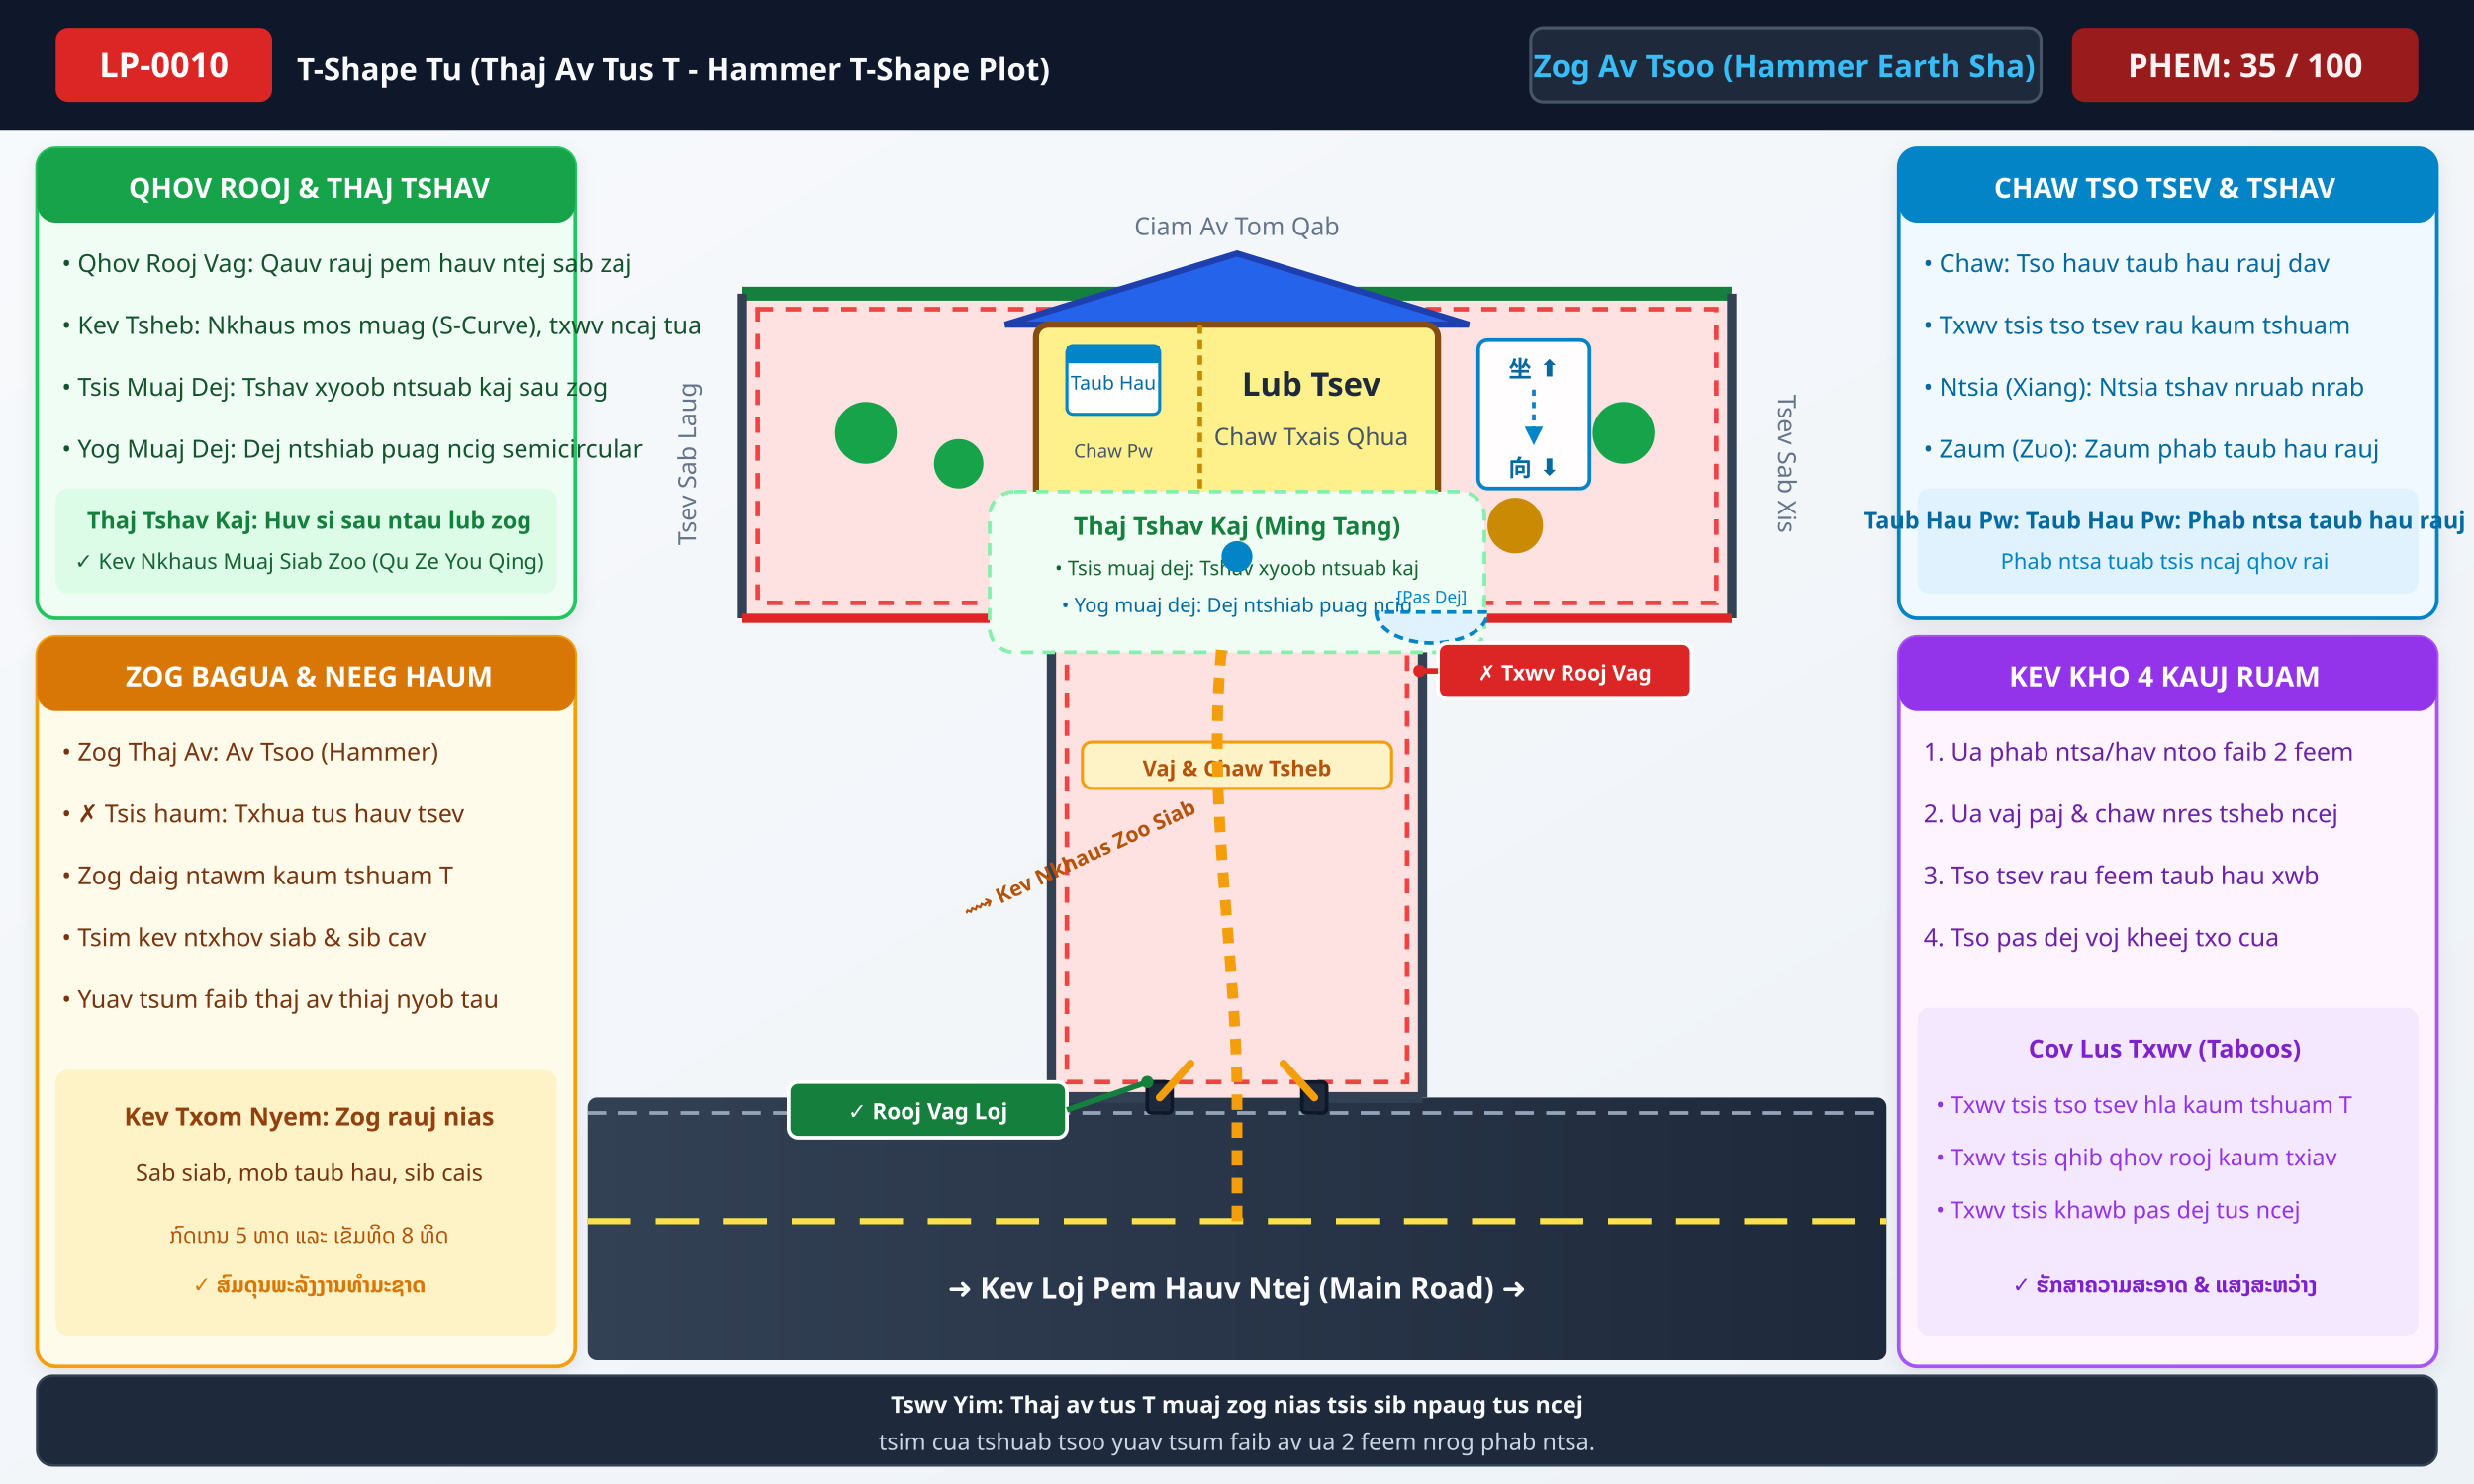
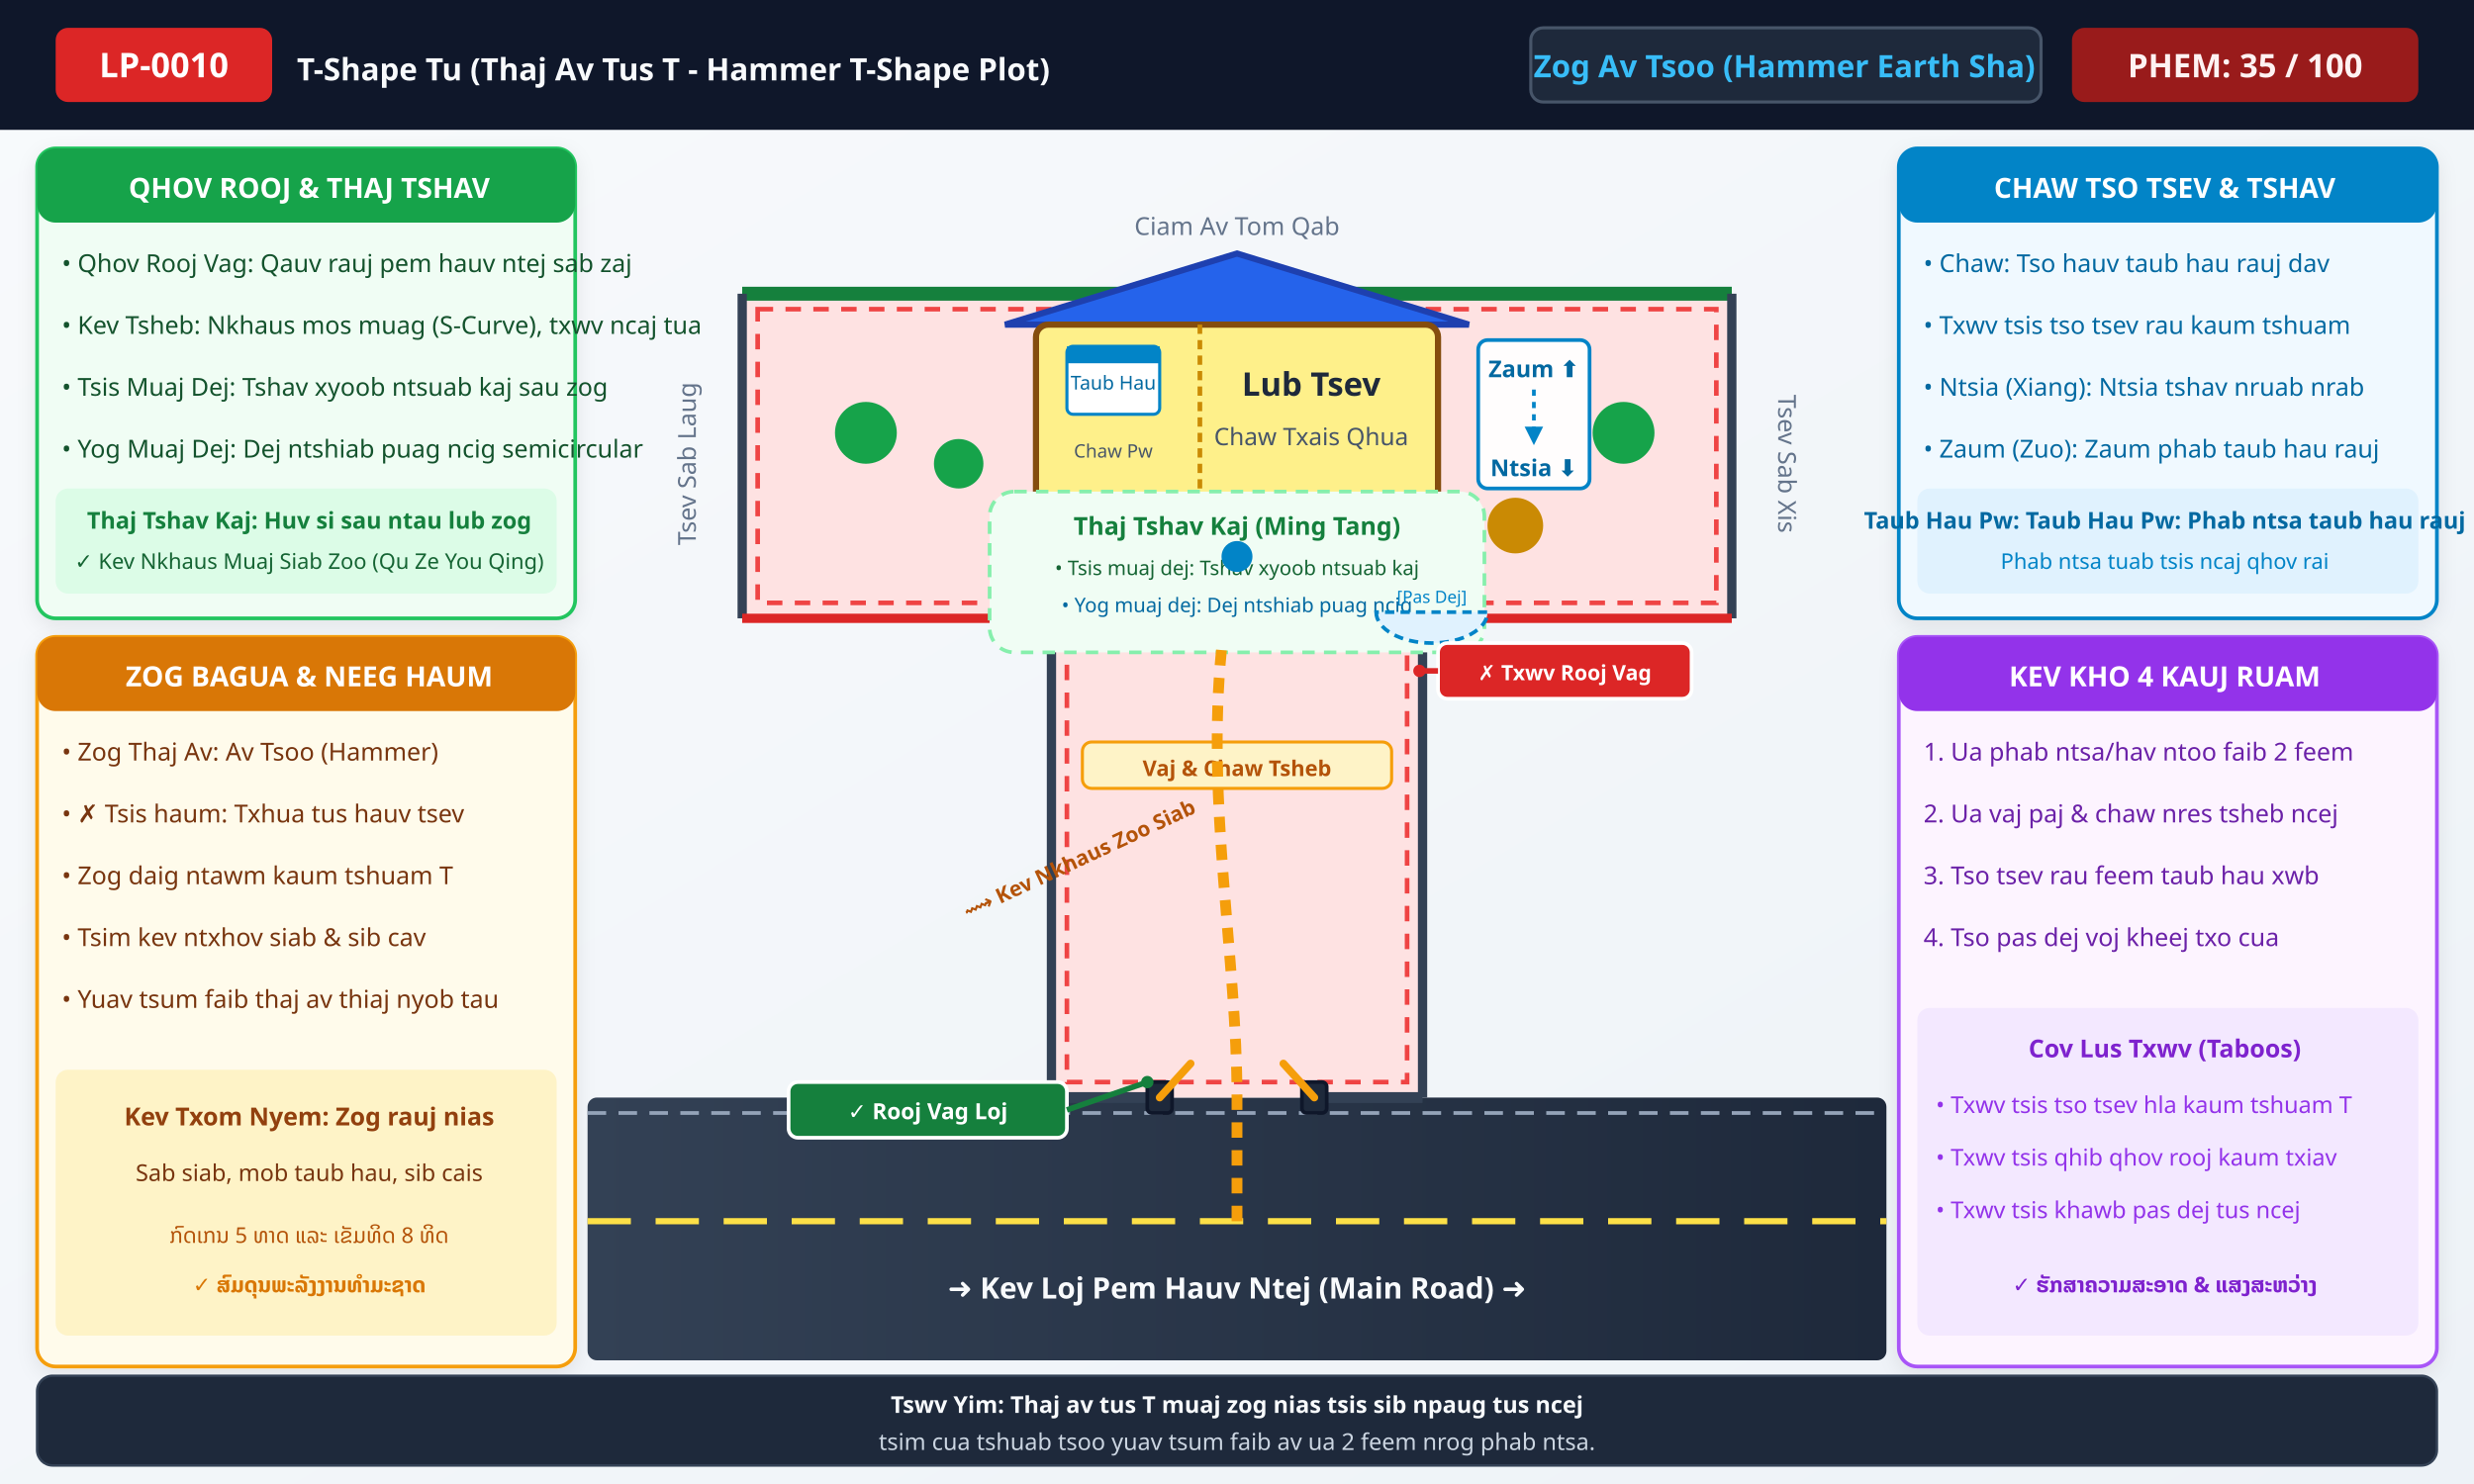
<svg xmlns="http://www.w3.org/2000/svg" viewBox="0 0 800 480" width="800" height="480">
  <defs>
    <linearGradient id="bgGrad" x1="0%" y1="0%" x2="100%" y2="100%">
      <stop offset="0%" stop-color="#F8FAFC" />
      <stop offset="100%" stop-color="#EDF2F7" />
    </linearGradient>
    <linearGradient id="roadGrad" x1="0%" y1="0%" x2="100%" y2="0%">
      <stop offset="0%" stop-color="#334155" />
      <stop offset="100%" stop-color="#1E293B" />
    </linearGradient>
    <filter id="shadow" x="-5%" y="-5%" width="110%" height="110%">
      <feDropShadow dx="0" dy="2" stdDeviation="3" flood-opacity="0.08" />
    </filter>
  </defs>
  <rect width="800" height="480" fill="url(#bgGrad)" />
  <rect x="0" y="0" width="800" height="42" fill="#0F172A" />
  <rect x="18" y="9" width="70" height="24" rx="4" fill="#DC2626" />
  <text x="53" y="25" font-family="'Segoe UI', sans-serif" font-weight="bold" font-size="11" fill="#FFFFFF" text-anchor="middle">LP-0010</text>
  <text x="96" y="26" font-family="'Noto Sans Lao', 'Segoe UI', sans-serif" font-weight="bold" font-size="10" fill="#F8FAFC">T-Shape Tu (Thaj Av Tus T - Hammer T-Shape Plot)</text>
  <rect x="495" y="9" width="165" height="24" rx="4" fill="#1E293B" stroke="#475569" stroke-width="1" />
  <text x="577" y="25" font-family="'Noto Sans Lao', 'Segoe UI', sans-serif" font-weight="bold" font-size="10" fill="#38BDF8" text-anchor="middle">Zog Av Tsoo (Hammer Earth Sha)</text>
  <rect x="670" y="9" width="112" height="24" rx="4" fill="#991B1B" />
  <text x="726" y="25" font-family="'Noto Sans Lao', 'Segoe UI', sans-serif" font-weight="bold" font-size="10.5" fill="#FEF2F2" text-anchor="middle">PHEM: 35 / 100</text>
  <rect x="12" y="48" width="174" height="152" rx="6" fill="#F0FDF4" stroke="#22C55E" stroke-width="1.2" filter="url(#shadow)" />
  <rect x="12" y="48" width="174" height="24" rx="6" fill="#16A34A" />
  <text x="100" y="64" font-family="'Noto Sans Lao', 'Segoe UI', sans-serif" font-weight="bold" font-size="9" fill="#FFFFFF" text-anchor="middle">QHOV ROOJ &amp; THAJ TSHAV</text>
  <text x="20" y="88" font-family="'Noto Sans Lao', 'Segoe UI', sans-serif" font-size="8" fill="#14532D">• Qhov Rooj Vag: Qauv rauj pem hauv ntej sab zaj</text>
  <text x="20" y="108" font-family="'Noto Sans Lao', 'Segoe UI', sans-serif" font-size="8" fill="#14532D">• Kev Tsheb: Nkhaus mos muag (S-Curve), txwv ncaj tua</text>
  <text x="20" y="128" font-family="'Noto Sans Lao', 'Segoe UI', sans-serif" font-size="8" fill="#14532D">• Tsis Muaj Dej: Tshav xyoob ntsuab kaj sau zog</text>
  <text x="20" y="148" font-family="'Noto Sans Lao', 'Segoe UI', sans-serif" font-size="8" fill="#14532D">• Yog Muaj Dej: Dej ntshiab puag ncig semicircular</text>
  <rect x="18" y="158" width="162" height="34" rx="4" fill="#DCFCE7" />
  <text x="100" y="171" font-family="'Noto Sans Lao', 'Segoe UI', sans-serif" font-weight="bold" font-size="7.5" fill="#15803D" text-anchor="middle">Thaj Tshav Kaj: Huv si sau ntau lub zog</text>
  <text x="100" y="184" font-family="'Noto Sans Lao', 'Segoe UI', sans-serif" font-size="7" fill="#166534" text-anchor="middle">✓ Kev Nkhaus Muaj Siab Zoo (Qu Ze You Qing)</text>
  <rect x="12" y="206" width="174" height="236" rx="6" fill="#FFFBEB" stroke="#F59E0B" stroke-width="1.2" filter="url(#shadow)" />
  <rect x="12" y="206" width="174" height="24" rx="6" fill="#D97706" />
  <text x="100" y="222" font-family="'Noto Sans Lao', 'Segoe UI', sans-serif" font-weight="bold" font-size="9" fill="#FFFFFF" text-anchor="middle">ZOG BAGUA &amp; NEEG HAUM</text>
  <text x="20" y="246" font-family="'Noto Sans Lao', 'Segoe UI', sans-serif" font-size="8" fill="#78350F">• Zog Thaj Av: Av Tsoo (Hammer)</text>
  <text x="20" y="266" font-family="'Noto Sans Lao', 'Segoe UI', sans-serif" font-size="8" fill="#78350F">• ✗ Tsis haum: Txhua tus hauv tsev</text>
  <text x="20" y="286" font-family="'Noto Sans Lao', 'Segoe UI', sans-serif" font-size="8" fill="#78350F">• Zog daig ntawm kaum tshuam T</text>
  <text x="20" y="306" font-family="'Noto Sans Lao', 'Segoe UI', sans-serif" font-size="8" fill="#78350F">• Tsim kev ntxhov siab &amp; sib cav</text>
  <text x="20" y="326" font-family="'Noto Sans Lao', 'Segoe UI', sans-serif" font-size="8" fill="#78350F">• Yuav tsum faib thaj av thiaj nyob tau</text>
  <rect x="18" y="346" width="162" height="86" rx="4" fill="#FEF3C7" />
  <text x="100" y="364" font-family="'Noto Sans Lao', 'Segoe UI', sans-serif" font-weight="bold" font-size="8" fill="#92400E" text-anchor="middle">Kev Txom Nyem: Zog rauj nias</text>
  <text x="100" y="382" font-family="'Noto Sans Lao', 'Segoe UI', sans-serif" font-size="7.5" fill="#78350F" text-anchor="middle">Sab siab, mob taub hau, sib cais</text>
  <text x="100" y="402" font-family="'Noto Sans Lao', 'Segoe UI', sans-serif" font-size="7" fill="#B45309" text-anchor="middle">ກົດເກນ 5 ທາດ ແລະ ເຂັມທິດ 8 ທິດ</text>
  <text x="100" y="418" font-family="'Noto Sans Lao', 'Segoe UI', sans-serif" font-weight="bold" font-size="7" fill="#D97706" text-anchor="middle">✓ ສົມດຸນພະລັງງານທຳມະຊາດ</text>
  <rect x="614" y="48" width="174" height="152" rx="6" fill="#F0F9FF" stroke="#0284C7" stroke-width="1.2" filter="url(#shadow)" />
  <rect x="614" y="48" width="174" height="24" rx="6" fill="#0284C7" />
  <text x="700" y="64" font-family="'Noto Sans Lao', 'Segoe UI', sans-serif" font-weight="bold" font-size="9" fill="#FFFFFF" text-anchor="middle">CHAW TSO TSEV &amp; TSHAV</text>
  <text x="622" y="88" font-family="'Noto Sans Lao', 'Segoe UI', sans-serif" font-size="8" fill="#0369A1">• Chaw: Tso hauv taub hau rauj dav</text>
  <text x="622" y="108" font-family="'Noto Sans Lao', 'Segoe UI', sans-serif" font-size="8" fill="#0369A1">• Txwv tsis tso tsev rau kaum tshuam</text>
  <text x="622" y="128" font-family="'Noto Sans Lao', 'Segoe UI', sans-serif" font-size="8" fill="#0369A1">• Ntsia (Xiang): Ntsia tshav nruab nrab</text>
  <text x="622" y="148" font-family="'Noto Sans Lao', 'Segoe UI', sans-serif" font-size="8" fill="#0369A1">• Zaum (Zuo): Zaum phab taub hau rauj</text>
  <rect x="620" y="158" width="162" height="34" rx="4" fill="#E0F2FE" />
  <text x="700" y="171" font-family="'Noto Sans Lao', 'Segoe UI', sans-serif" font-weight="bold" font-size="7.5" fill="#0369A1" text-anchor="middle">Taub Hau Pw: Taub Hau Pw: Phab ntsa taub hau rauj</text>
  <text x="700" y="184" font-family="'Noto Sans Lao', 'Segoe UI', sans-serif" font-size="7" fill="#0284C7" text-anchor="middle">Phab ntsa tuab tsis ncaj qhov rai</text>
  <rect x="614" y="206" width="174" height="236" rx="6" fill="#FDF4FF" stroke="#A855F7" stroke-width="1.2" filter="url(#shadow)" />
  <rect x="614" y="206" width="174" height="24" rx="6" fill="#9333EA" />
  <text x="700" y="222" font-family="'Noto Sans Lao', 'Segoe UI', sans-serif" font-weight="bold" font-size="9" fill="#FFFFFF" text-anchor="middle">KEV KHO 4 KAUJ RUAM</text>
  <text x="622" y="246" font-family="'Noto Sans Lao', 'Segoe UI', sans-serif" font-size="8" fill="#6B21A8">1. Ua phab ntsa/hav ntoo faib 2 feem</text>
  <text x="622" y="266" font-family="'Noto Sans Lao', 'Segoe UI', sans-serif" font-size="8" fill="#6B21A8">2. Ua vaj paj &amp; chaw nres tsheb ncej</text>
  <text x="622" y="286" font-family="'Noto Sans Lao', 'Segoe UI', sans-serif" font-size="8" fill="#6B21A8">3. Tso tsev rau feem taub hau xwb</text>
  <text x="622" y="306" font-family="'Noto Sans Lao', 'Segoe UI', sans-serif" font-size="8" fill="#6B21A8">4. Tso pas dej voj kheej txo cua</text>
  <rect x="620" y="326" width="162" height="106" rx="4" fill="#F3E8FF" />
  <text x="700" y="342" font-family="'Noto Sans Lao', 'Segoe UI', sans-serif" font-weight="bold" font-size="8" fill="#7E22CE" text-anchor="middle">Cov Lus Txwv (Taboos)</text>
  <text x="626" y="360" font-family="'Noto Sans Lao', 'Segoe UI', sans-serif" font-size="7.5" fill="#9333EA">• Txwv tsis tso tsev hla kaum tshuam T</text>
  <text x="626" y="377" font-family="'Noto Sans Lao', 'Segoe UI', sans-serif" font-size="7.5" fill="#9333EA">• Txwv tsis qhib qhov rooj kaum txiav</text>
  <text x="626" y="394" font-family="'Noto Sans Lao', 'Segoe UI', sans-serif" font-size="7.5" fill="#9333EA">• Txwv tsis khawb pas dej tus ncej</text>
  <text x="700" y="418" font-family="'Noto Sans Lao', 'Segoe UI', sans-serif" font-weight="bold" font-size="7" fill="#7E22CE" text-anchor="middle">✓ ຮັກສາຄວາມສະອາດ &amp; ແສງສະຫວ່າງ</text>
  <rect x="190" y="355" width="420" height="85" fill="url(#roadGrad)" rx="3" />
  <line x1="190" y1="395" x2="610" y2="395" stroke="#FDE047" stroke-width="2" stroke-dasharray="14,8" />
  <line x1="190" y1="360" x2="610" y2="360" stroke="#94A3B8" stroke-width="1.2" stroke-dasharray="6,4" />
  <text x="400" y="420" font-family="'Noto Sans Lao', 'Segoe UI', sans-serif" font-weight="bold" font-size="9.5" fill="#F8FAFC" text-anchor="middle">➜ Kev Loj Pem Hauv Ntej (Main Road) ➜</text>
  <g>
    <text x="400" y="76" font-family="'Noto Sans Lao', 'Segoe UI', sans-serif" font-size="8" fill="#64748B" text-anchor="middle">Ciam Av Tom Qab</text>
    <text x="225" y="150" font-family="'Noto Sans Lao', 'Segoe UI', sans-serif" font-size="8" fill="#64748B" text-anchor="middle" transform="rotate(-90 225 150)">Tsev Sab Laug</text>
    <text x="575" y="150" font-family="'Noto Sans Lao', 'Segoe UI', sans-serif" font-size="8" fill="#64748B" text-anchor="middle" transform="rotate(90 575 150)">Tsev Sab Xis</text>
    <polygon points="240,95 560,95 560,200 460,200 460,355 340,355 340,200 240,200" fill="#FEE2E2" />
    <polygon points="245,100 555,100 555,195 455,195 455,350 345,350 345,195 245,195" fill="none" stroke="#EF4444" stroke-width="1.5" stroke-dasharray="5,4" />
    <line x1="240" y1="95" x2="560" y2="95" stroke="#15803D" stroke-width="4.5" />
    <line x1="240" y1="95" x2="240" y2="200" stroke="#334155" stroke-width="3" />
    <line x1="240" y1="200" x2="340" y2="200" stroke="#DC2626" stroke-width="3" />
    <line x1="340" y1="200" x2="340" y2="355" stroke="#334155" stroke-width="3" />
    <line x1="560" y1="95" x2="560" y2="200" stroke="#334155" stroke-width="3" />
    <line x1="560" y1="200" x2="460" y2="200" stroke="#DC2626" stroke-width="3" />
    <line x1="460" y1="200" x2="460" y2="355" stroke="#334155" stroke-width="3" />
    <line x1="340" y1="200" x2="460" y2="200" stroke="#15803D" stroke-width="5" />
    <rect x="350" y="192" width="100" height="15" rx="3" fill="#15803D" />
    <text x="400" y="203" font-family="'Noto Sans Lao', 'Segoe UI', sans-serif" font-weight="bold" font-size="7" fill="#FFFFFF" text-anchor="middle">Phab Ntsa Faib Av</text>
    <polygon points="325,105 400,82 475,105" fill="#2563EB" stroke="#1E40AF" stroke-width="2" />
    <rect x="335" y="105" width="130" height="60" fill="#FEF08A" stroke="#854D0E" stroke-width="2" rx="4" />
    <line x1="388" y1="105" x2="388" y2="165" stroke="#CA8A04" stroke-width="1.5" stroke-dasharray="3,2" />
    <rect x="345" y="112" width="30" height="22" rx="2" fill="#FFFFFF" stroke="#0284C7" stroke-width="1" />
    <rect x="345" y="112" width="30" height="5.5" fill="#0284C7" />
    <text x="360" y="126" font-family="'Noto Sans Lao', 'Segoe UI', sans-serif" font-size="6.2" fill="#0369A1" text-anchor="middle">Taub Hau</text>
    <text x="360" y="148" font-family="'Noto Sans Lao', 'Segoe UI', sans-serif" font-size="6" fill="#475569" text-anchor="middle">Chaw Pw</text>
    <text x="424" y="128" font-family="'Noto Sans Lao', 'Segoe UI', sans-serif" font-weight="bold" font-size="10.5" fill="#1E293B" text-anchor="middle">Lub Tsev</text>
    <text x="424" y="144" font-family="'Noto Sans Lao', 'Segoe UI', sans-serif" font-size="7.8" fill="#475569" text-anchor="middle">Chaw Txais Qhua</text>
    <rect x="416" y="161" width="16" height="5" fill="#1E293B" />
    <text x="424" y="172" font-family="'Noto Sans Lao', 'Segoe UI', sans-serif" font-size="5.8" fill="#0F172A" text-anchor="middle">Rooj Loj</text>
    <g transform="translate(478, 110)">
      <rect x="0" y="0" width="36" height="48" rx="3" fill="#FFFFFF" fill-opacity="0.92" stroke="#0284C7" stroke-width="1.2" />
-       <text x="18" y="12" font-family="'Segoe UI', sans-serif" font-weight="bold" font-size="7.5" fill="#0369A1" text-anchor="middle">坐 ⬆</text>
+       <text x="18" y="12" font-family="'Segoe UI', sans-serif" font-weight="bold" font-size="7.5" fill="#0369A1" text-anchor="middle">Zaum ⬆</text>
      <line x1="18" y1="16" x2="18" y2="32" stroke="#0284C7" stroke-width="1.2" stroke-dasharray="2,2" />
      <polygon points="18,34 15,28 21,28" fill="#0284C7" />
-       <text x="18" y="44" font-family="'Segoe UI', sans-serif" font-weight="bold" font-size="7.5" fill="#0369A1" text-anchor="middle">向 ⬇</text>
+       <text x="18" y="44" font-family="'Segoe UI', sans-serif" font-weight="bold" font-size="7.5" fill="#0369A1" text-anchor="middle">Ntsia ⬇</text>
    </g>
    <rect x="320" y="159" width="160" height="52" rx="8" fill="#F0FDF4" stroke="#86EFAC" stroke-width="1.2" stroke-dasharray="4,3" />
    <text x="400" y="173" font-family="'Noto Sans Lao', 'Segoe UI', sans-serif" font-weight="bold" font-size="8" fill="#15803D" text-anchor="middle">Thaj Tshav Kaj (Ming Tang)</text>
    <text x="400" y="186" font-family="'Noto Sans Lao', 'Segoe UI', sans-serif" font-size="6.5" fill="#166534" text-anchor="middle">• Tsis muaj dej: Tshav xyoob ntsuab kaj</text>
    <text x="400" y="198" font-family="'Noto Sans Lao', 'Segoe UI', sans-serif" font-size="6.5" fill="#0369A1" text-anchor="middle">• Yog muaj dej: Dej ntshiab puag ncig</text>
    <path d="M 445 198 A 18 10 0 0 0 481 198 Z" fill="#E0F2FE" stroke="#0284C7" stroke-width="1.2" stroke-dasharray="3,2" />
    <text x="463" y="195" font-family="'Noto Sans Lao', 'Segoe UI', sans-serif" font-size="5.5" fill="#0284C7" text-anchor="middle">[Pas Dej]</text>
    <circle cx="400" cy="180" r="5" fill="#0284C7" />
    <rect x="350" y="240" width="100" height="15" rx="3" fill="#FEF3C7" stroke="#F59E0B" stroke-width="1" />
    <text x="400" y="251" font-family="'Noto Sans Lao', 'Segoe UI', sans-serif" font-weight="bold" font-size="7" fill="#B45309" text-anchor="middle">Vaj &amp; Chaw Tsheb</text>
    <line x1="340" y1="355" x2="375" y2="355" stroke="#334155" stroke-width="3.5" />
    <line x1="425" y1="355" x2="460" y2="355" stroke="#334155" stroke-width="3.5" />
    <rect x="371" y="350" width="8" height="10" rx="1.5" fill="#1E293B" stroke="#0F172A" stroke-width="1.2" />
    <rect x="421" y="350" width="8" height="10" rx="1.5" fill="#1E293B" stroke="#0F172A" stroke-width="1.2" />
    <line x1="375" y1="355" x2="385" y2="344" stroke="#F59E0B" stroke-width="2.5" stroke-linecap="round" />
    <line x1="425" y1="355" x2="415" y2="344" stroke="#F59E0B" stroke-width="2.5" stroke-linecap="round" />
    <path d="M 400 395 L 400 355 C 400 310 390 260 395 210" fill="none" stroke="#F59E0B" stroke-width="3.5" stroke-dasharray="5,4" />
    <text x="350" y="280" font-family="'Noto Sans Lao', 'Segoe UI', sans-serif" font-weight="bold" font-size="6.8" fill="#B45309" text-anchor="middle" transform="rotate(-25 350 280)">⟿ Kev Nkhaus Zoo Siab</text>
    <g transform="translate(255, 350)">
      <rect x="0" y="0" width="90" height="18" rx="3" fill="#15803D" stroke="#FFFFFF" stroke-width="1.2" />
      <text x="45" y="12" font-family="'Noto Sans Lao', 'Segoe UI', sans-serif" font-weight="bold" font-size="7.2" fill="#FFFFFF" text-anchor="middle">✓ Rooj Vag Loj</text>
      <line x1="90" y1="9" x2="116" y2="0" stroke="#15803D" stroke-width="1.8" />
      <circle cx="116" cy="0" r="2" fill="#15803D" />
    </g>
    <g transform="translate(465, 208)">
      <rect x="0" y="0" width="82" height="18" rx="3" fill="#DC2626" stroke="#FFFFFF" stroke-width="1.2" />
      <text x="41" y="12" font-family="'Noto Sans Lao', 'Segoe UI', sans-serif" font-weight="bold" font-size="6.8" fill="#FFFFFF" text-anchor="middle">✗ Txwv Rooj Vag</text>
      <line x1="0" y1="9" x2="-6" y2="9" stroke="#DC2626" stroke-width="1.8" />
      <circle cx="-6" cy="9" r="2" fill="#DC2626" />
    </g>
    <circle cx="280" cy="140" r="10" fill="#16A34A" />
    <circle cx="310" cy="150" r="8" fill="#16A34A" />
    <circle cx="490" cy="170" r="9" fill="#CA8A04" />
    <circle cx="525" cy="140" r="10" fill="#16A34A" />
  </g>
  <rect x="12" y="445" width="776" height="29" rx="5" fill="#1E293B" stroke="#334155" stroke-width="0.8" />
  <text x="400" y="457" font-family="'Noto Sans Lao', 'Segoe UI', sans-serif" font-weight="bold" font-size="7.5" fill="#F8FAFC" text-anchor="middle">Tswv Yim: Thaj av tus T muaj zog nias tsis sib npaug tus ncej</text>
  <text x="400" y="469" font-family="'Noto Sans Lao', 'Segoe UI', sans-serif" font-size="7.5" fill="#CBD5E1" text-anchor="middle">tsim cua tshuab tsoo yuav tsum faib av ua 2 feem nrog phab ntsa.</text>
</svg>
